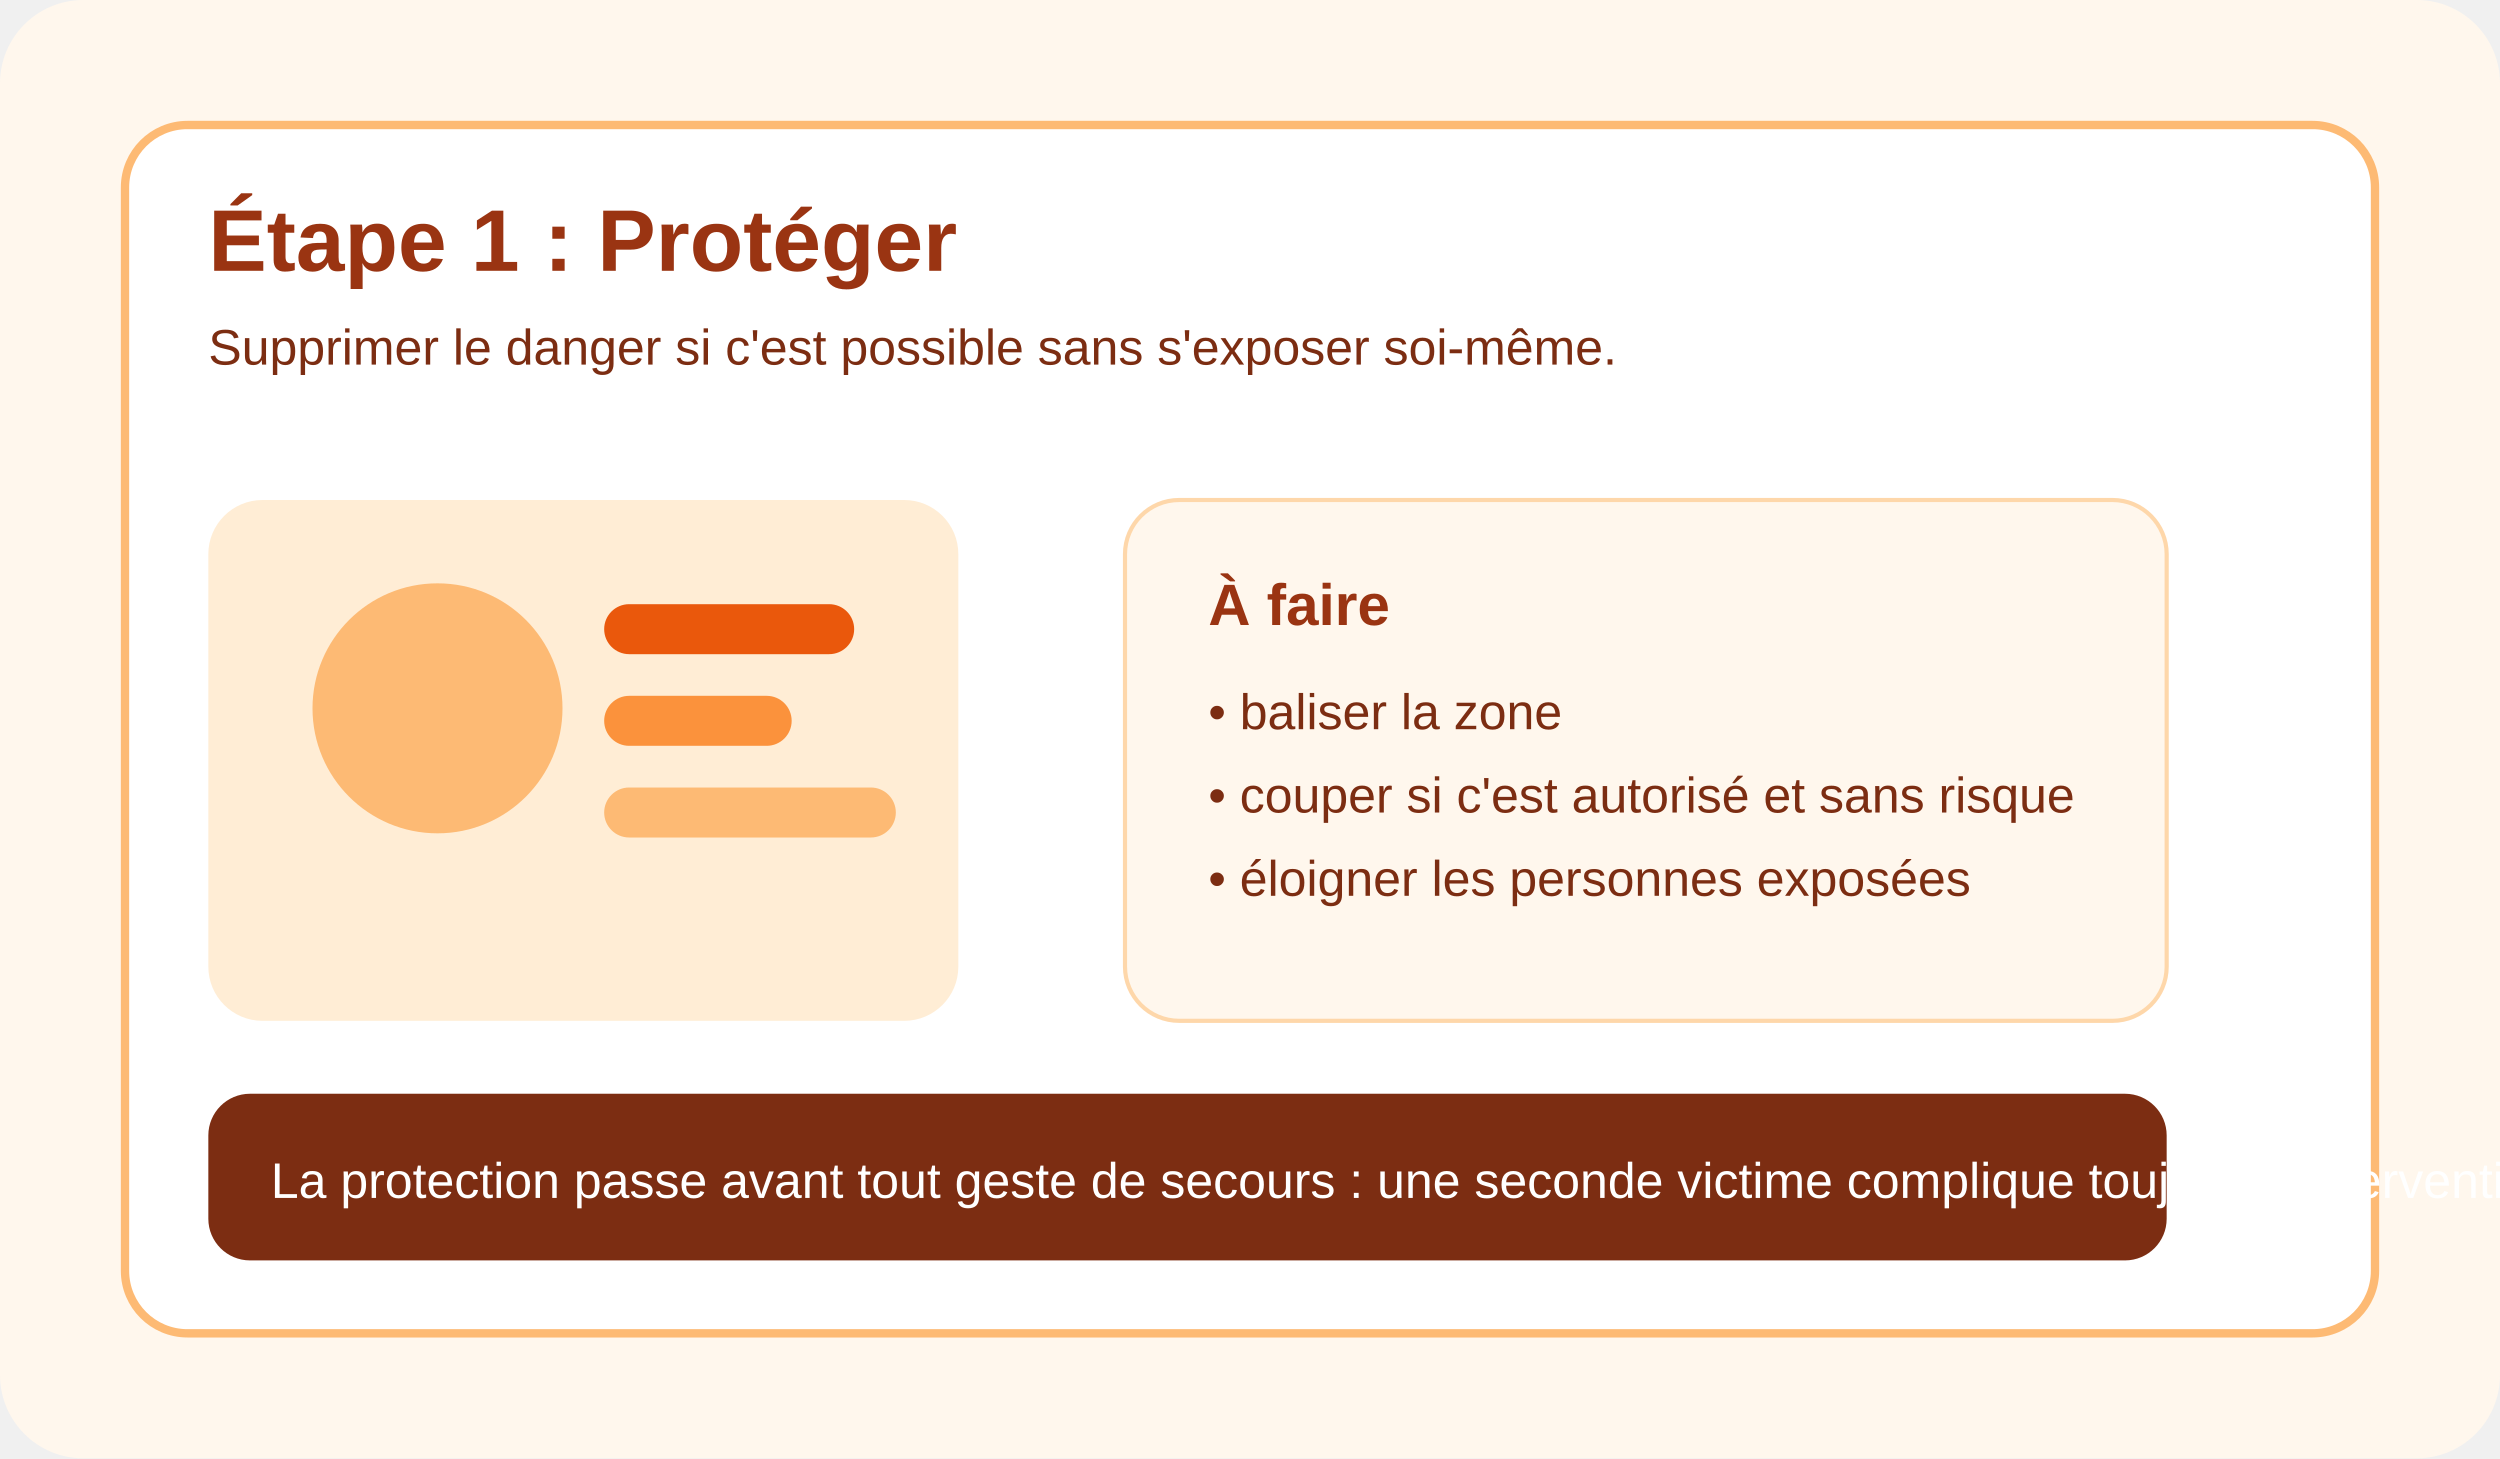
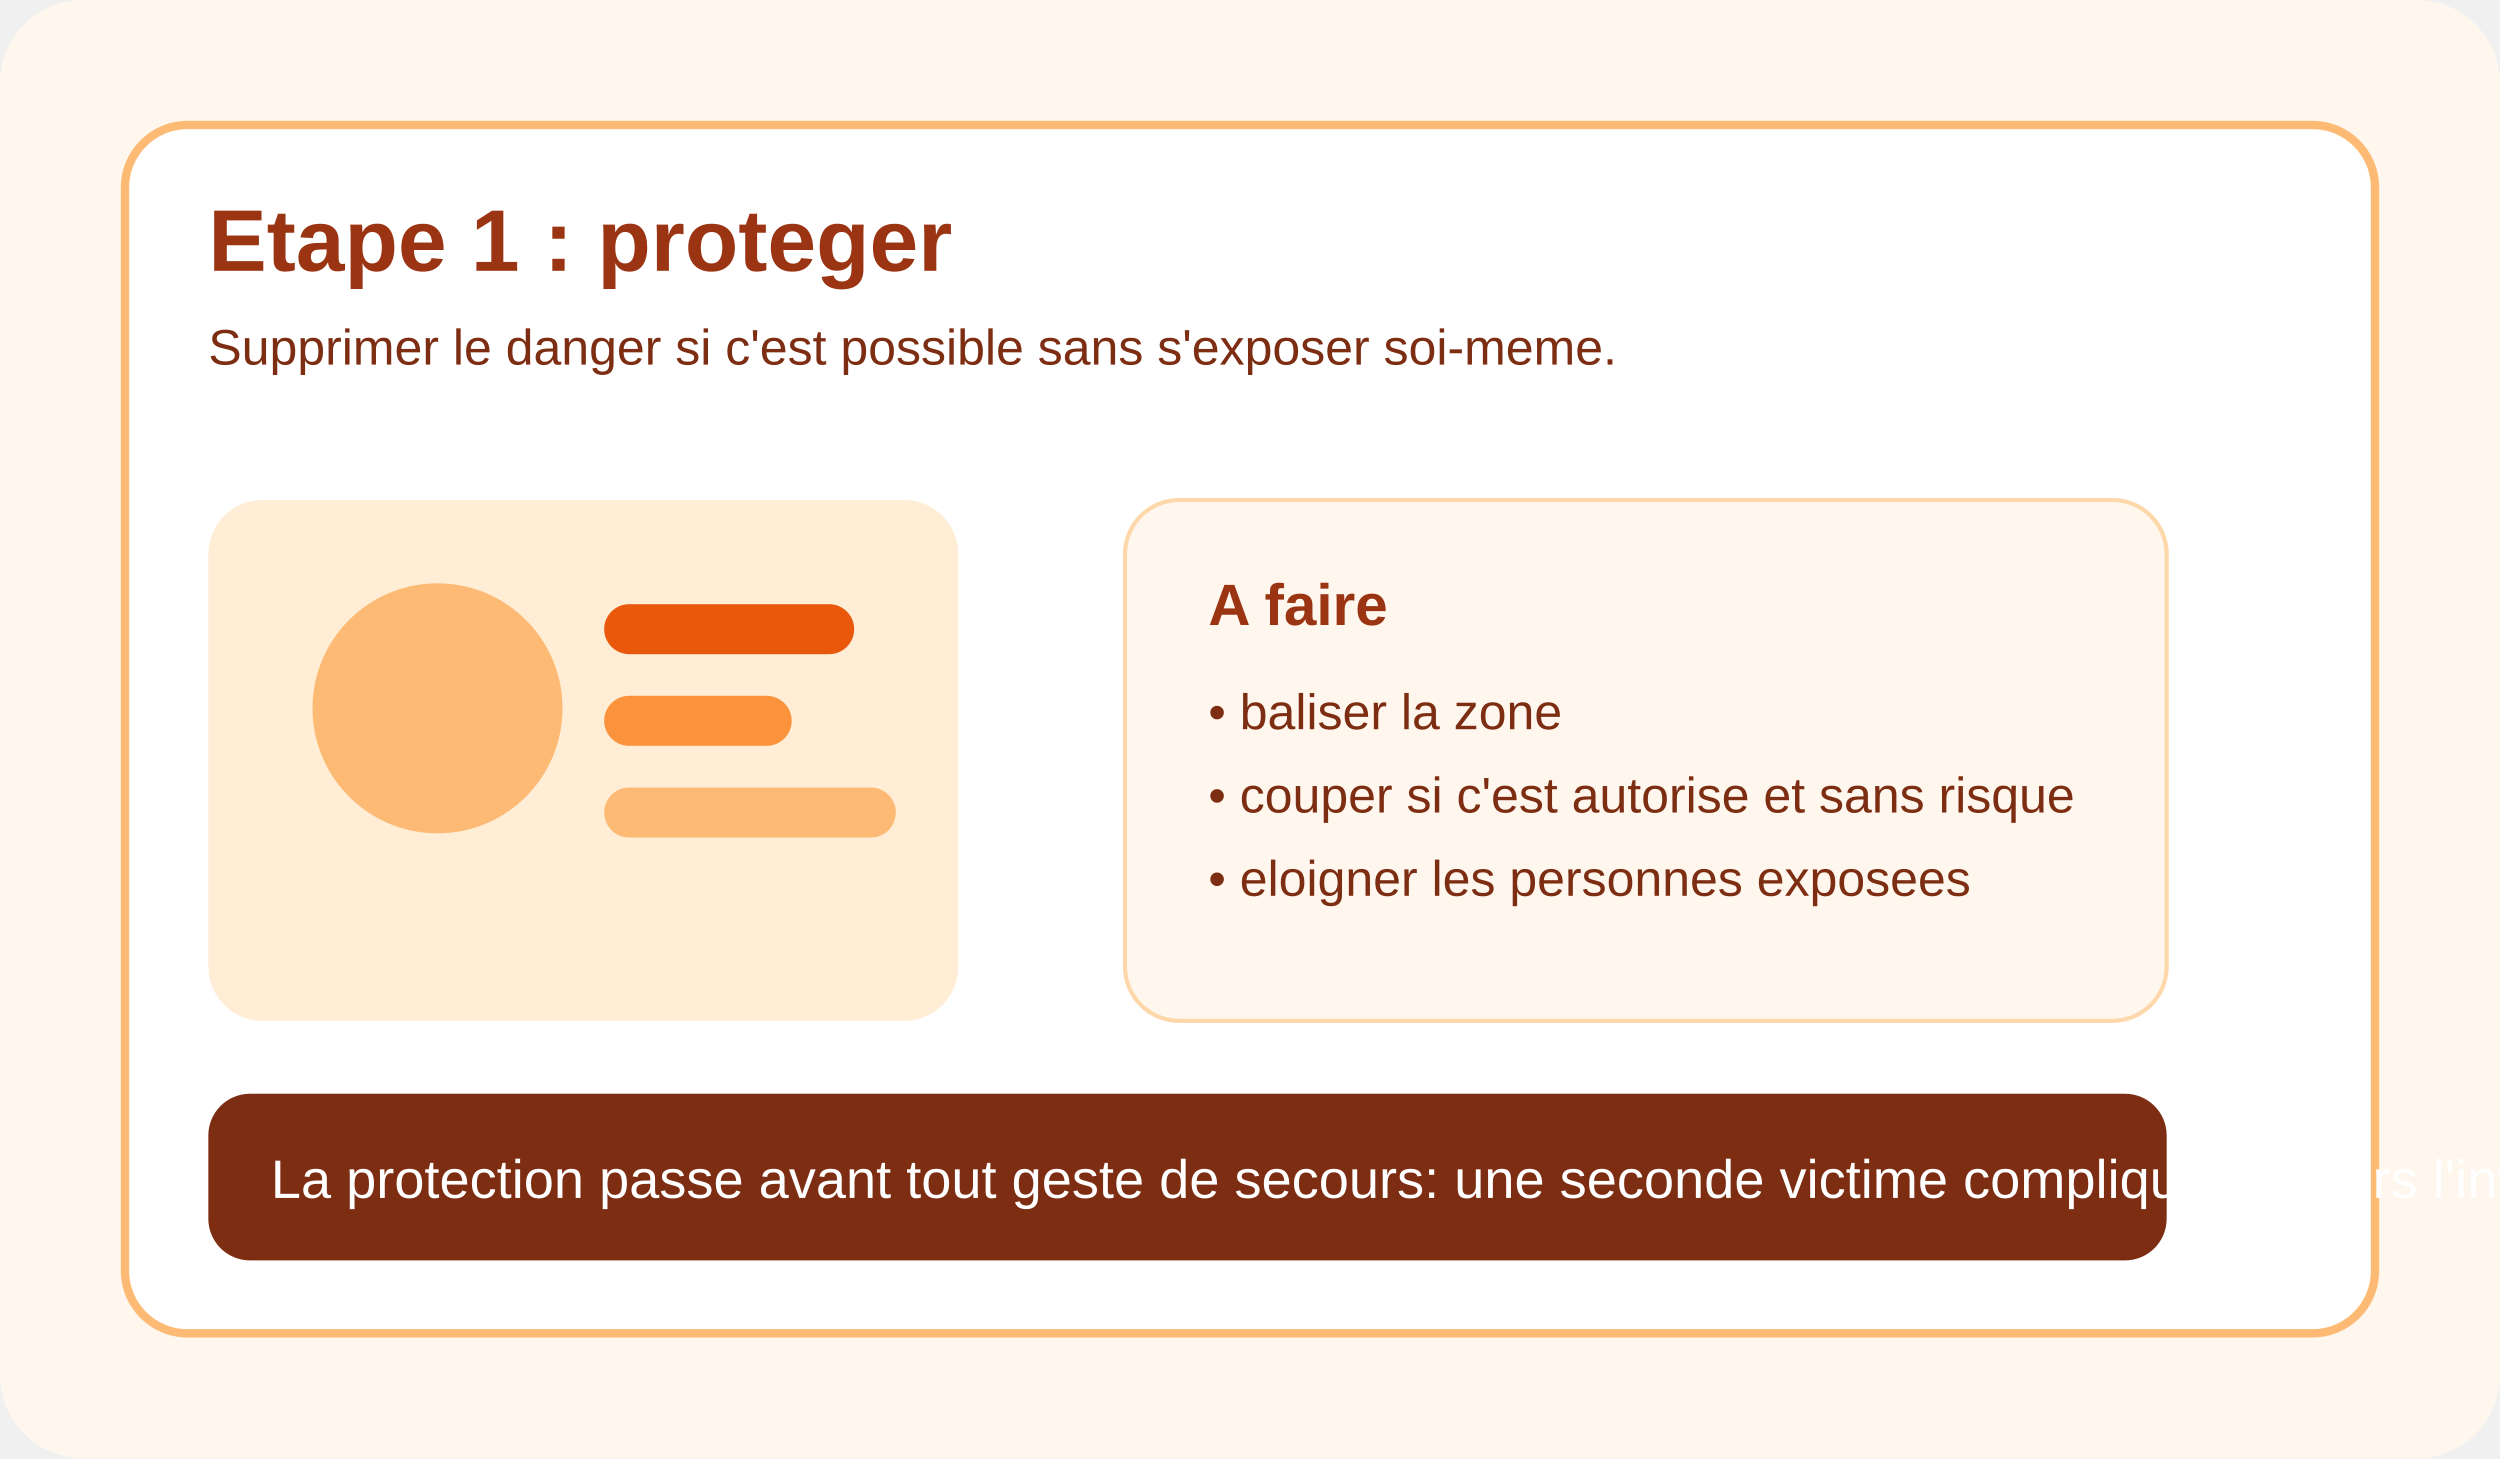
<svg xmlns="http://www.w3.org/2000/svg" width="1200" height="700" viewBox="0 0 1200 700" fill="none">
  <rect width="1200" height="700" rx="40" fill="#FFF7ED" />
  <rect x="60" y="60" width="1080" height="580" rx="30" fill="#FFFFFF" stroke="#FDBA74" stroke-width="4" />
-   <text x="100" y="130" fill="#9A3412" font-family="Arial, Helvetica, sans-serif" font-size="42" font-weight="700">Étape 1 : Protéger</text>
-   <text x="100" y="175" fill="#7C2D12" font-family="Arial, Helvetica, sans-serif" font-size="24">Supprimer le danger si c'est possible sans s'exposer soi-même.</text>
+   <text x="100" y="130" fill="#9A3412" font-family="Arial, Helvetica, sans-serif" font-size="42" font-weight="700">Etape 1 : proteger</text>
+   <text x="100" y="175" fill="#7C2D12" font-family="Arial, Helvetica, sans-serif" font-size="24">Supprimer le danger si c'est possible sans s'exposer soi-meme.</text>
  <rect x="100" y="240" width="360" height="250" rx="26" fill="#FFEDD5" />
  <circle cx="210" cy="340" r="60" fill="#FDBA74" />
  <rect x="290" y="290" width="120" height="24" rx="12" fill="#EA580C" />
  <rect x="290" y="334" width="90" height="24" rx="12" fill="#FB923C" />
  <rect x="290" y="378" width="140" height="24" rx="12" fill="#FDBA74" />
  <rect x="540" y="240" width="500" height="250" rx="26" fill="#FFF7ED" stroke="#FED7AA" stroke-width="2" />
-   <text x="580" y="300" fill="#9A3412" font-family="Arial, Helvetica, sans-serif" font-size="28" font-weight="700">À faire</text>
+   <text x="580" y="300" fill="#9A3412" font-family="Arial, Helvetica, sans-serif" font-size="28" font-weight="700">A faire</text>
  <text x="580" y="350" fill="#7C2D12" font-family="Arial, Helvetica, sans-serif" font-size="24">• baliser la zone</text>
-   <text x="580" y="390" fill="#7C2D12" font-family="Arial, Helvetica, sans-serif" font-size="24">• couper si c'est autorisé et sans risque</text>
-   <text x="580" y="430" fill="#7C2D12" font-family="Arial, Helvetica, sans-serif" font-size="24">• éloigner les personnes exposées</text>
+   <text x="580" y="390" fill="#7C2D12" font-family="Arial, Helvetica, sans-serif" font-size="24">• couper si c'est autorise et sans risque</text>
+   <text x="580" y="430" fill="#7C2D12" font-family="Arial, Helvetica, sans-serif" font-size="24">• eloigner les personnes exposees</text>
  <rect x="100" y="525" width="940" height="80" rx="20" fill="#7C2D12" />
-   <text x="130" y="575" fill="#FFFFFF" font-family="Arial, Helvetica, sans-serif" font-size="24">La protection passe avant tout geste de secours : une seconde victime complique toujours l'intervention.</text>
+   <text x="130" y="575" fill="#FFFFFF" font-family="Arial, Helvetica, sans-serif" font-size="26">La protection passe avant tout geste de secours: une seconde victime complique toujours l'intervention.</text>
</svg>
